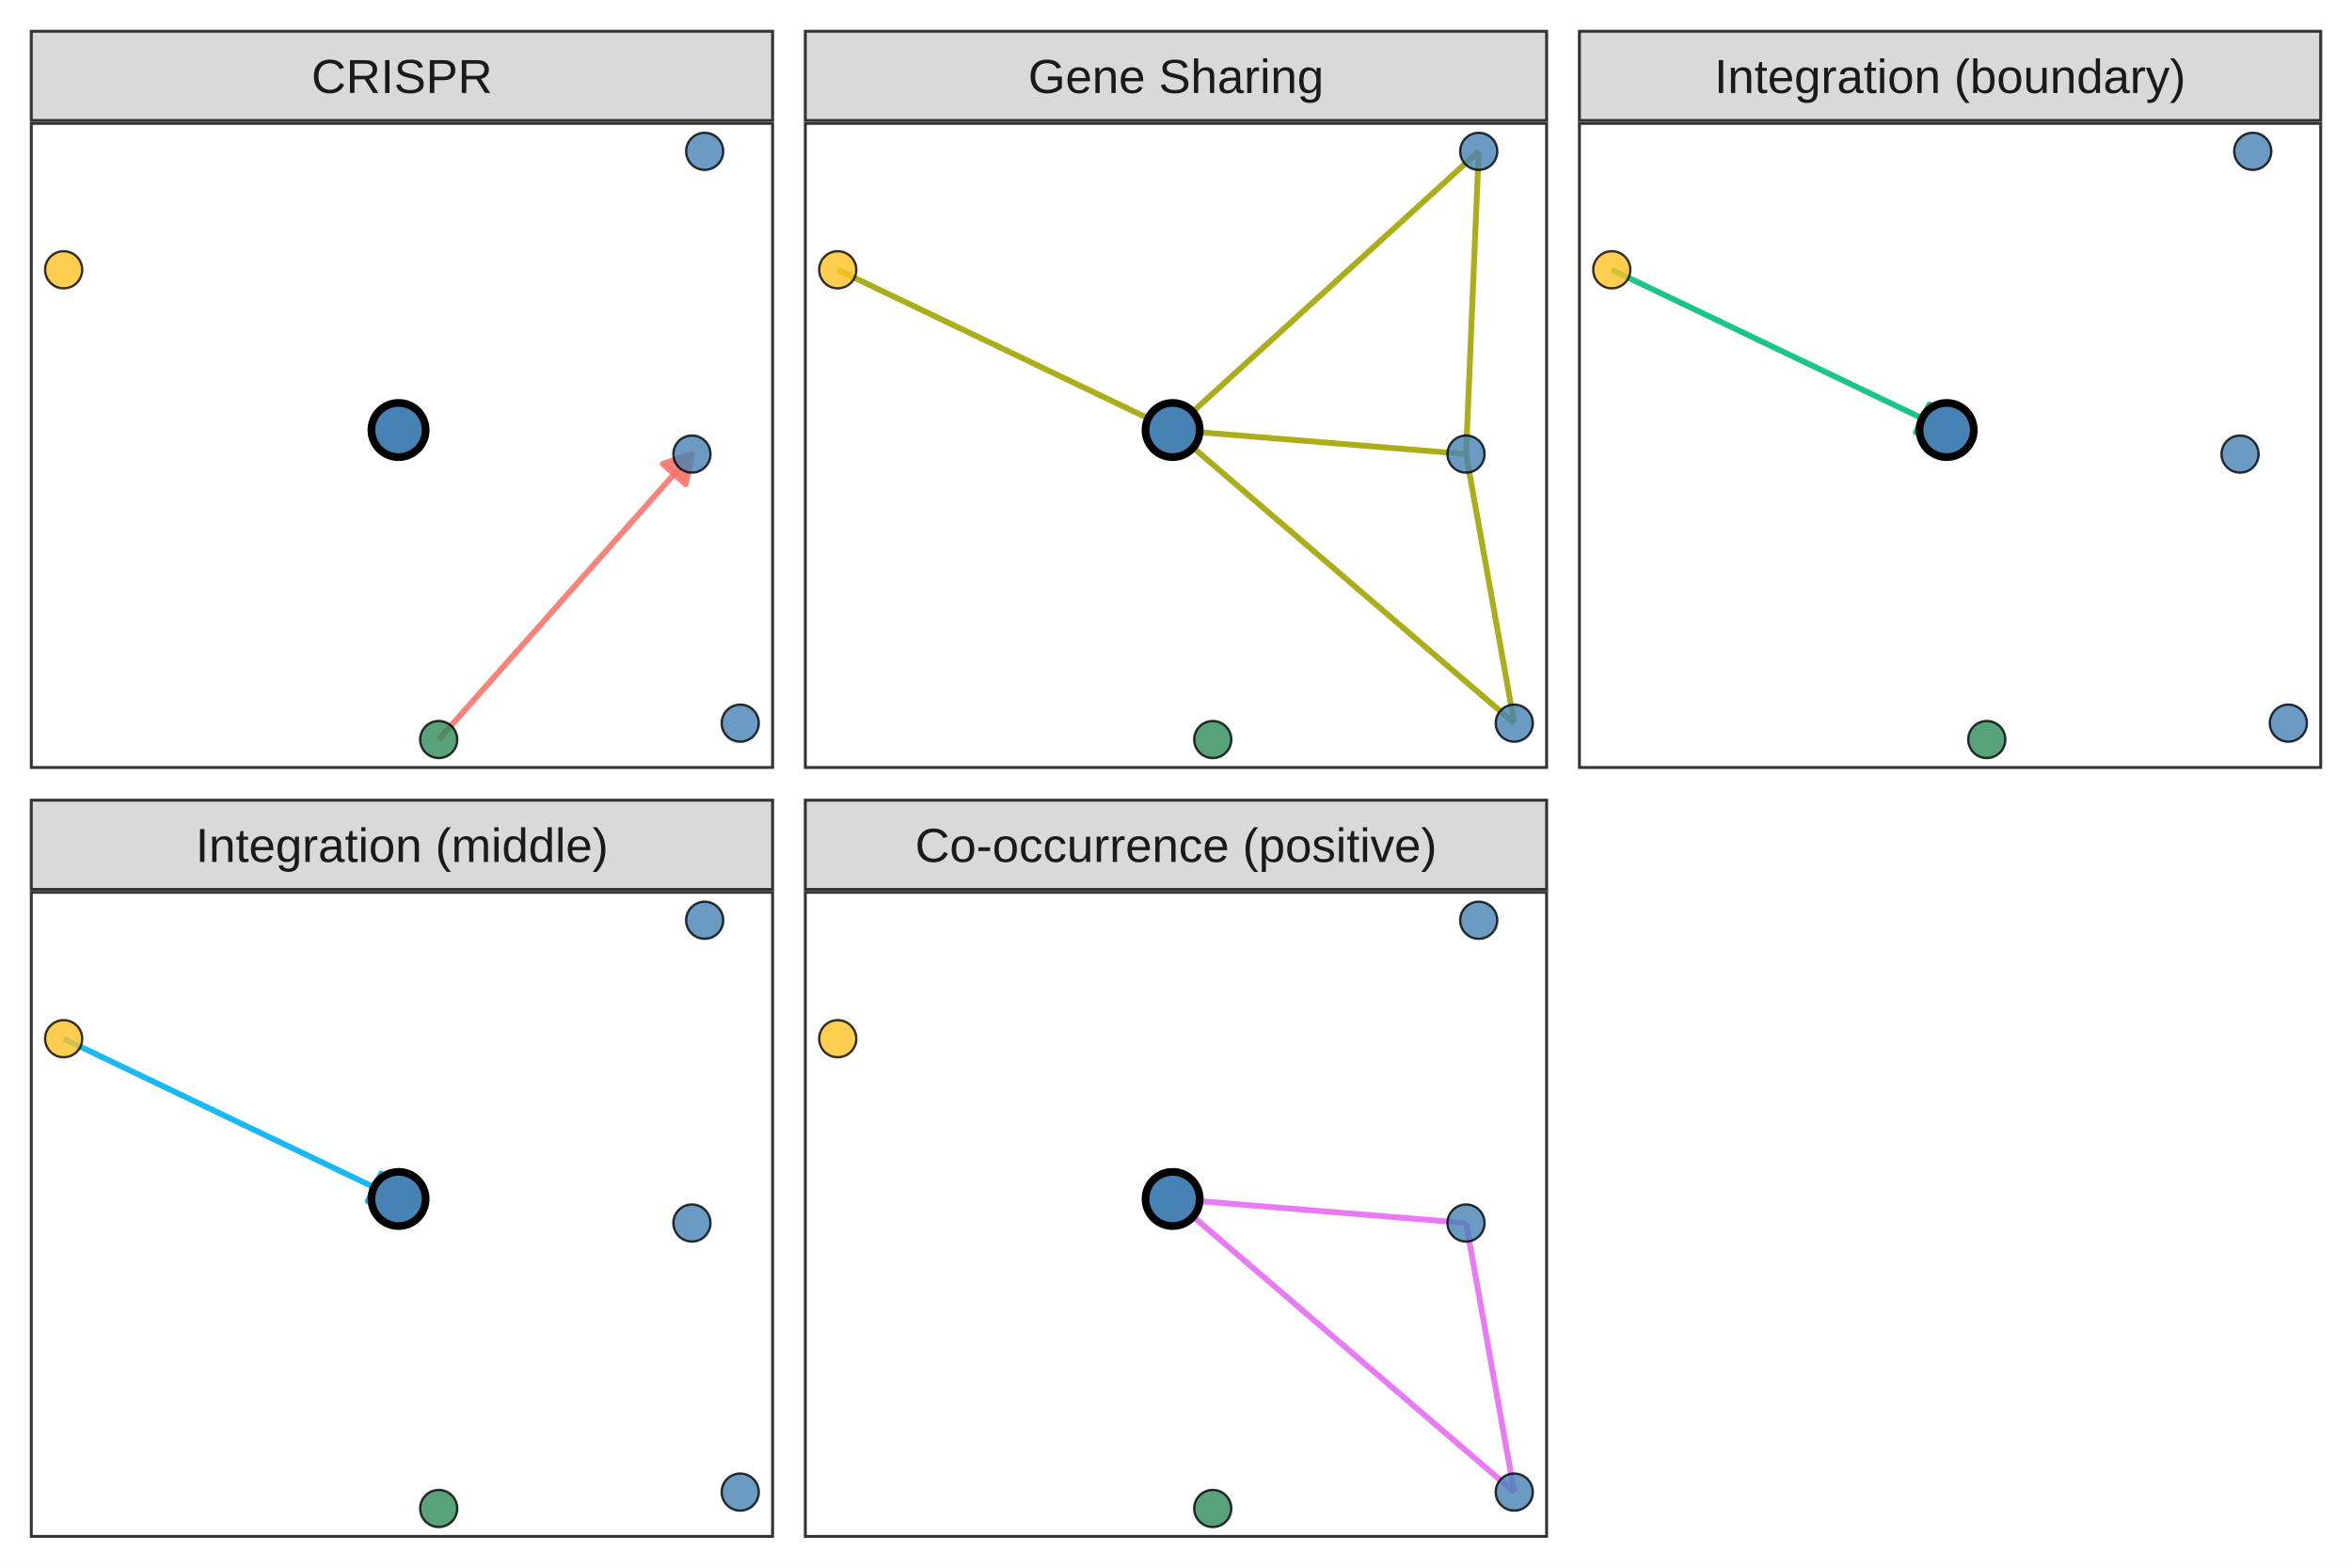
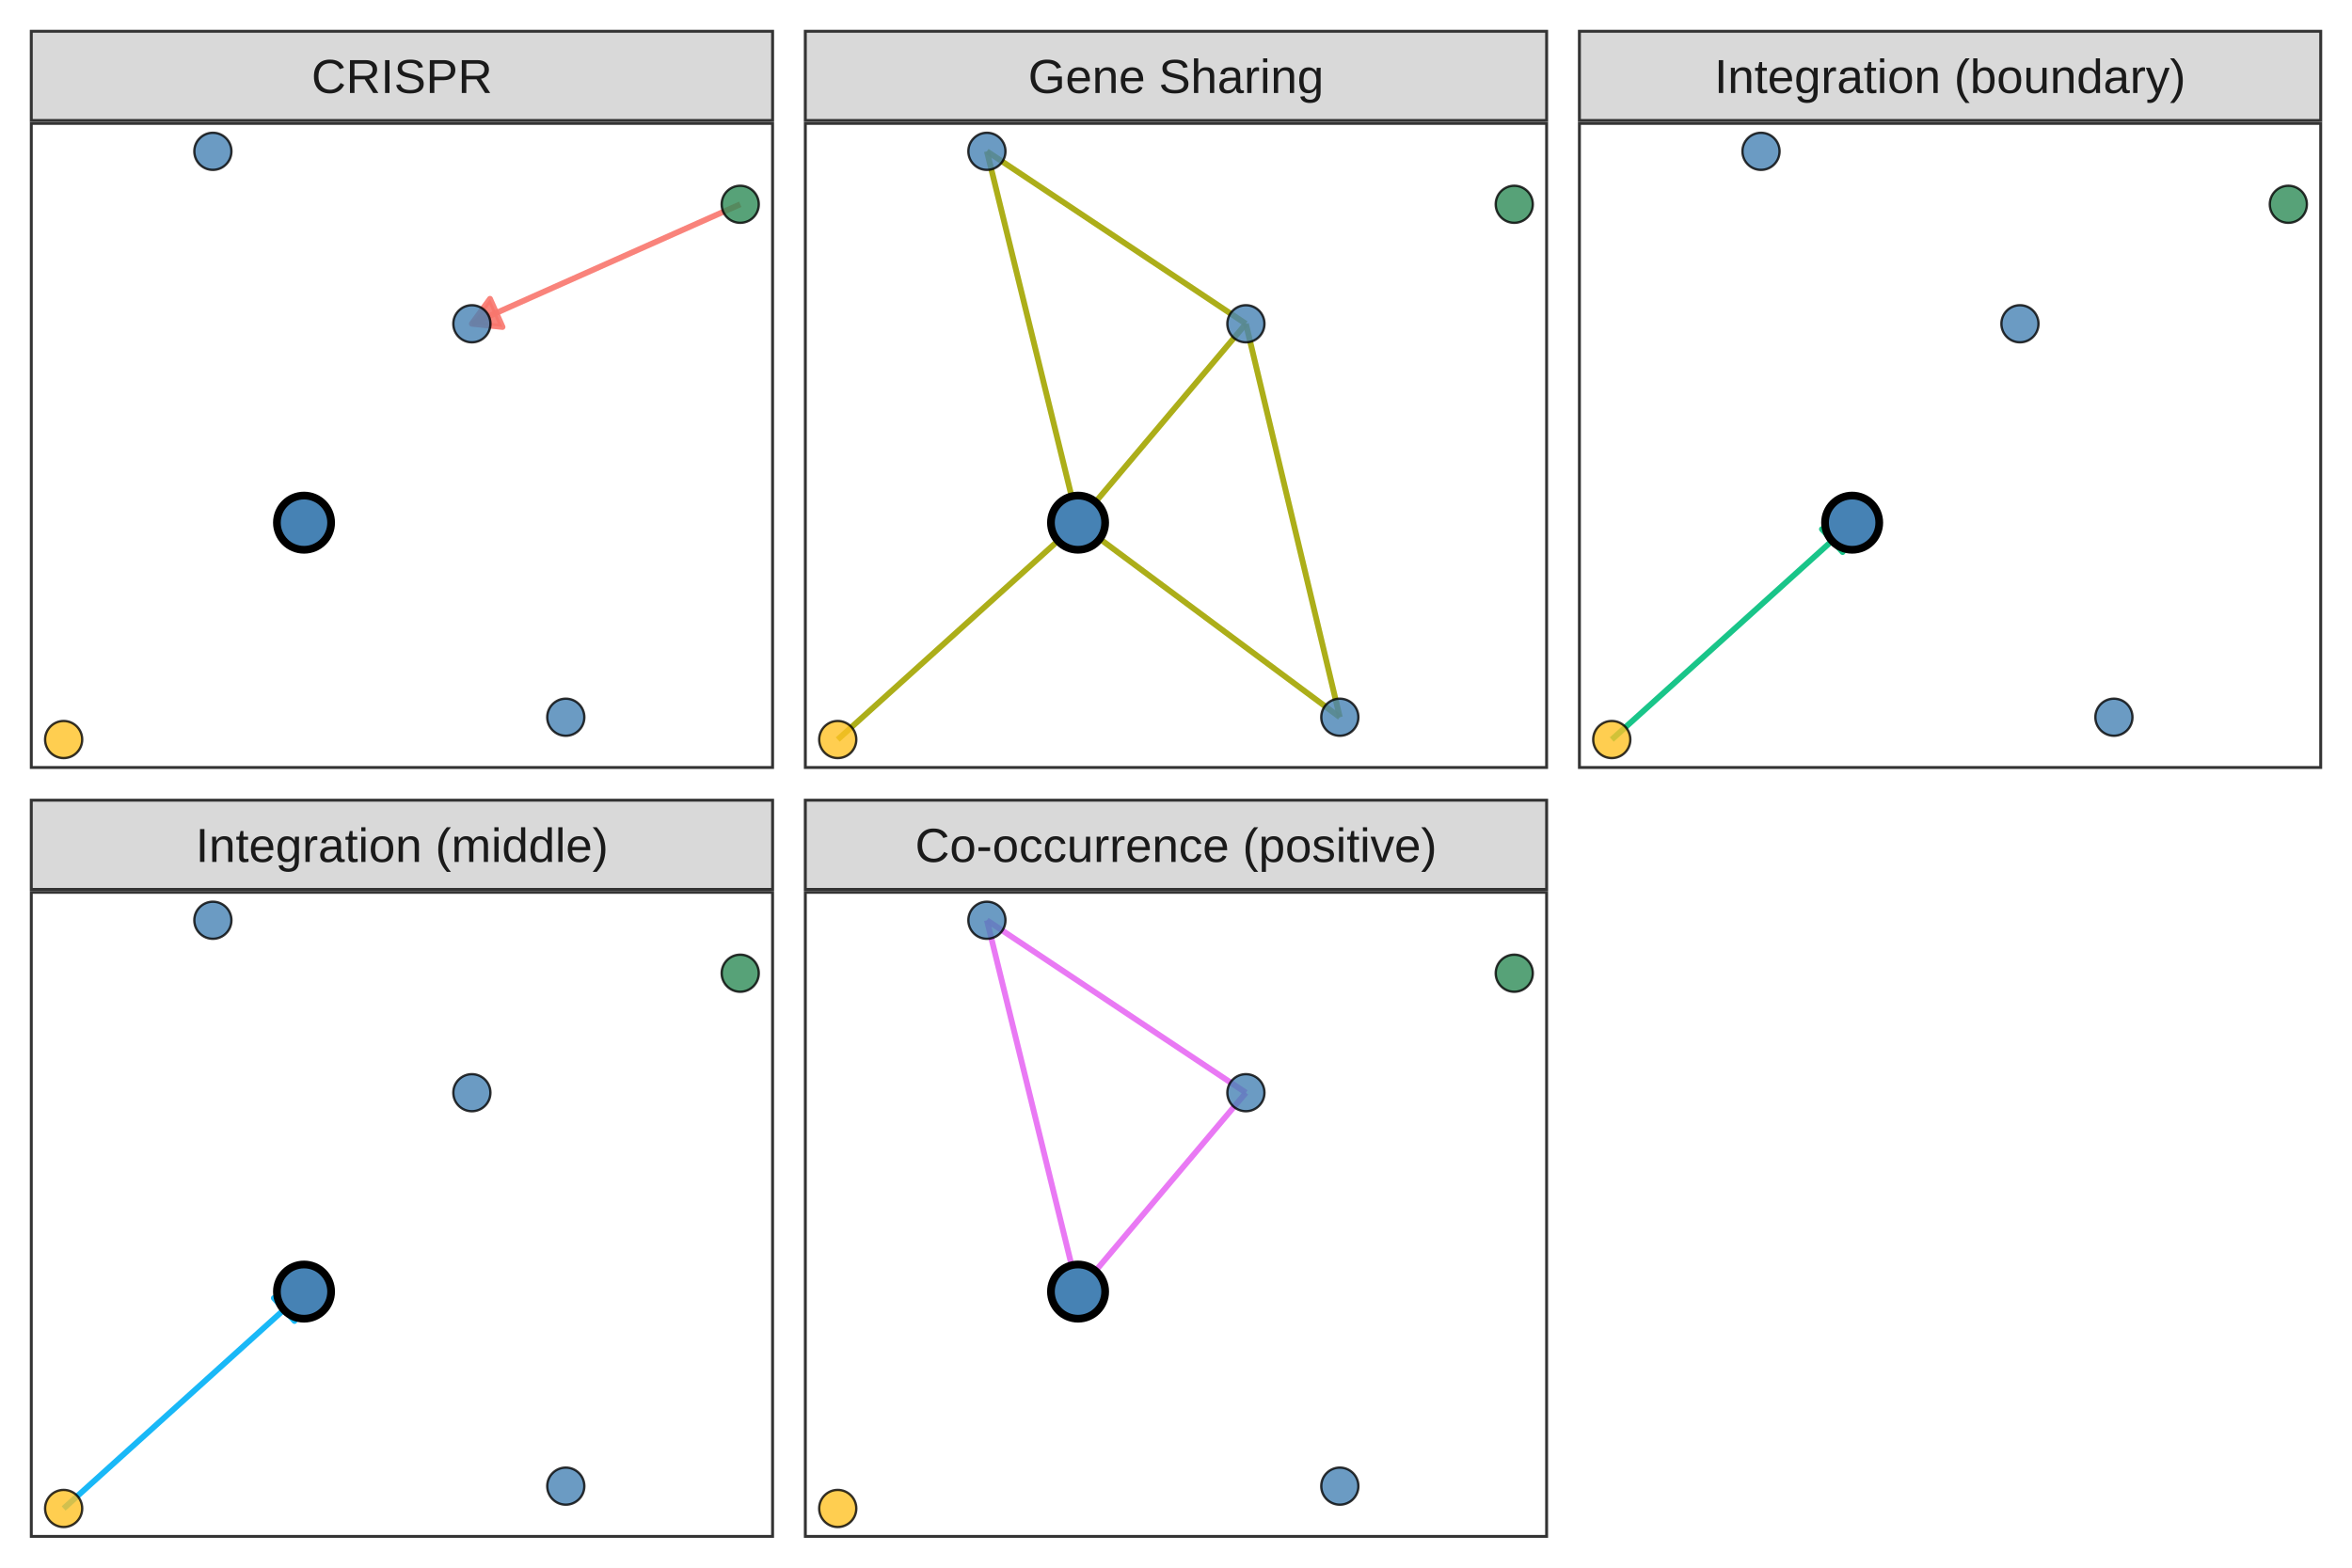
<svg xmlns="http://www.w3.org/2000/svg" width="432.00pt" height="288.00pt" viewBox="0 0 432.00 288.00">
  <g class="svglite">
    <defs>
      <style type="text/css">
    .svglite line, .svglite polyline, .svglite polygon, .svglite path, .svglite rect, .svglite circle {
      fill: none;
      stroke: #000000;
      stroke-linecap: round;
      stroke-linejoin: round;
      stroke-miterlimit: 10.00;
    }
    .svglite text {
      white-space: pre;
    }
    .svglite g.glyphgroup path {
      fill: inherit;
      stroke: none;
    }
  </style>
    </defs>
    <rect width="100%" height="100%" style="stroke: none; fill: #FFFFFF;" />
    <defs>
      <clipPath id="cpMC4wMHw0MzIuMDB8MC4wMHwyODguMDA=">
        <rect x="0.00" y="0.00" width="432.00" height="288.00" />
      </clipPath>
    </defs>
    <g clip-path="url(#cpMC4wMHw0MzIuMDB8MC4wMHwyODguMDA=)">
      <rect x="0" y="0.00" width="432.00" height="288.00" style="stroke-width: 1.07; stroke: #FFFFFF; fill: #FFFFFF;" />
    </g>
    <defs>
      <clipPath id="cpNS40OHwxNDIuMTd8MjIuNDB8MTQxLjI2">
        <rect x="5.48" y="22.40" width="136.69" height="118.86" />
      </clipPath>
    </defs>
    <g clip-path="url(#cpNS40OHwxNDIuMTd8MjIuNDB8MTQxLjI2)">
      <rect x="5.48" y="22.40" width="136.69" height="118.86" style="stroke-width: 1.07; stroke: none; fill: #FFFFFF;" />
-       <line x1="80.58" y1="135.86" x2="127.09" y2="83.42" style="stroke-width: 1.07; stroke: #F8766D; stroke-opacity: 0.90; stroke-linecap: butt;" />
-       <polygon points="125.95,88.97 127.09,83.42 121.71,85.21 " style="stroke-width: 1.07; stroke: #F8766D; stroke-opacity: 0.90; stroke-linecap: butt; fill: #F8766D; fill-opacity: 0.90;" />
-       <circle cx="80.58" cy="135.86" r="3.41" style="stroke-width: 0.43; stroke: #000000; stroke-opacity: 0.80; fill: #2E8B57; fill-opacity: 0.80;" />
-       <circle cx="11.69" cy="49.56" r="3.41" style="stroke-width: 0.43; stroke: #000000; stroke-opacity: 0.80; fill: #FFC125; fill-opacity: 0.80;" />
-       <circle cx="73.20" cy="79.00" r="4.98" style="stroke-width: 1.42; fill: #4682B4;" />
-       <circle cx="135.96" cy="132.85" r="3.41" style="stroke-width: 0.43; stroke: #000000; stroke-opacity: 0.80; fill: #4682B4; fill-opacity: 0.80;" />
-       <circle cx="129.43" cy="27.80" r="3.41" style="stroke-width: 0.43; stroke: #000000; stroke-opacity: 0.80; fill: #4682B4; fill-opacity: 0.80;" />
-       <circle cx="127.09" cy="83.42" r="3.41" style="stroke-width: 0.43; stroke: #000000; stroke-opacity: 0.80; fill: #4682B4; fill-opacity: 0.80;" />
+       <line x1="135.96" y1="37.53" x2="86.67" y2="59.48" style="stroke-width: 1.07; stroke: #F8766D; stroke-opacity: 0.90; stroke-linecap: butt;" />
+       <polygon points="90.00,54.89 86.67,59.48 92.30,60.07 " style="stroke-width: 1.07; stroke: #F8766D; stroke-opacity: 0.90; stroke-linecap: butt; fill: #F8766D; fill-opacity: 0.90;" />
+       <circle cx="135.96" cy="37.53" r="3.41" style="stroke-width: 0.43; stroke: #000000; stroke-opacity: 0.80; fill: #2E8B57; fill-opacity: 0.80;" />
+       <circle cx="11.69" cy="135.86" r="3.41" style="stroke-width: 0.43; stroke: #000000; stroke-opacity: 0.80; fill: #FFC125; fill-opacity: 0.80;" />
+       <circle cx="55.84" cy="96.02" r="4.98" style="stroke-width: 1.42; fill: #4682B4;" />
+       <circle cx="39.10" cy="27.80" r="3.41" style="stroke-width: 0.43; stroke: #000000; stroke-opacity: 0.80; fill: #4682B4; fill-opacity: 0.80;" />
+       <circle cx="103.92" cy="131.76" r="3.41" style="stroke-width: 0.43; stroke: #000000; stroke-opacity: 0.80; fill: #4682B4; fill-opacity: 0.80;" />
+       <circle cx="86.67" cy="59.48" r="3.41" style="stroke-width: 0.43; stroke: #000000; stroke-opacity: 0.80; fill: #4682B4; fill-opacity: 0.80;" />
      <rect x="5.48" y="22.40" width="136.69" height="118.86" style="stroke-width: 1.07; stroke: #333333;" />
    </g>
    <g clip-path="url(#cpMC4wMHw0MzIuMDB8MC4wMHwyODguMDA=)">
</g>
    <defs>
      <clipPath id="cpNS40OHwxNDIuMTd8MTYzLjY2fDI4Mi41Mg==">
        <rect x="5.48" y="163.66" width="136.69" height="118.86" />
      </clipPath>
    </defs>
    <g clip-path="url(#cpNS40OHwxNDIuMTd8MTYzLjY2fDI4Mi41Mg==)">
      <rect x="5.48" y="163.66" width="136.69" height="118.86" style="stroke-width: 1.07; stroke: none; fill: #FFFFFF;" />
-       <line x1="11.69" y1="190.82" x2="73.20" y2="220.26" style="stroke-width: 1.07; stroke: #00B0F6; stroke-opacity: 0.90; stroke-linecap: butt;" />
-       <polygon points="67.55,220.69 73.20,220.26 70.00,215.58 " style="stroke-width: 1.07; stroke: #00B0F6; stroke-opacity: 0.90; stroke-linecap: butt; fill: #00B0F6; fill-opacity: 0.90;" />
-       <circle cx="80.58" cy="277.12" r="3.41" style="stroke-width: 0.43; stroke: #000000; stroke-opacity: 0.80; fill: #2E8B57; fill-opacity: 0.80;" />
-       <circle cx="11.69" cy="190.82" r="3.41" style="stroke-width: 0.43; stroke: #000000; stroke-opacity: 0.80; fill: #FFC125; fill-opacity: 0.80;" />
-       <circle cx="73.20" cy="220.26" r="4.98" style="stroke-width: 1.42; fill: #4682B4;" />
-       <circle cx="135.96" cy="274.11" r="3.41" style="stroke-width: 0.43; stroke: #000000; stroke-opacity: 0.80; fill: #4682B4; fill-opacity: 0.80;" />
-       <circle cx="129.43" cy="169.06" r="3.41" style="stroke-width: 0.43; stroke: #000000; stroke-opacity: 0.80; fill: #4682B4; fill-opacity: 0.80;" />
-       <circle cx="127.09" cy="224.68" r="3.41" style="stroke-width: 0.43; stroke: #000000; stroke-opacity: 0.80; fill: #4682B4; fill-opacity: 0.80;" />
+       <line x1="11.69" y1="277.12" x2="55.84" y2="237.28" style="stroke-width: 1.07; stroke: #00B0F6; stroke-opacity: 0.90; stroke-linecap: butt;" />
+       <polygon points="54.09,242.68 55.84,237.28 50.30,238.47 " style="stroke-width: 1.07; stroke: #00B0F6; stroke-opacity: 0.90; stroke-linecap: butt; fill: #00B0F6; fill-opacity: 0.90;" />
+       <circle cx="135.96" cy="178.79" r="3.41" style="stroke-width: 0.43; stroke: #000000; stroke-opacity: 0.80; fill: #2E8B57; fill-opacity: 0.80;" />
+       <circle cx="11.69" cy="277.12" r="3.41" style="stroke-width: 0.43; stroke: #000000; stroke-opacity: 0.80; fill: #FFC125; fill-opacity: 0.80;" />
+       <circle cx="55.84" cy="237.28" r="4.98" style="stroke-width: 1.42; fill: #4682B4;" />
+       <circle cx="39.10" cy="169.06" r="3.41" style="stroke-width: 0.43; stroke: #000000; stroke-opacity: 0.80; fill: #4682B4; fill-opacity: 0.80;" />
+       <circle cx="103.92" cy="273.02" r="3.41" style="stroke-width: 0.43; stroke: #000000; stroke-opacity: 0.80; fill: #4682B4; fill-opacity: 0.80;" />
+       <circle cx="86.67" cy="200.74" r="3.41" style="stroke-width: 0.43; stroke: #000000; stroke-opacity: 0.80; fill: #4682B4; fill-opacity: 0.80;" />
      <rect x="5.48" y="163.66" width="136.69" height="118.86" style="stroke-width: 1.07; stroke: #333333;" />
    </g>
    <g clip-path="url(#cpMC4wMHw0MzIuMDB8MC4wMHwyODguMDA=)">
</g>
    <defs>
      <clipPath id="cpMTQ3LjY1fDI4NC4zNXwyMi40MHwxNDEuMjY=">
        <rect x="147.65" y="22.40" width="136.69" height="118.86" />
      </clipPath>
    </defs>
    <g clip-path="url(#cpMTQ3LjY1fDI4NC4zNXwyMi40MHwxNDEuMjY=)">
      <rect x="147.65" y="22.40" width="136.69" height="118.86" style="stroke-width: 1.07; stroke: none; fill: #FFFFFF;" />
-       <line x1="153.87" y1="49.56" x2="215.38" y2="79.00" style="stroke-width: 1.07; stroke: #A3A500; stroke-opacity: 0.90; stroke-linecap: butt;" />
-       <line x1="215.38" y1="79.00" x2="278.13" y2="132.85" style="stroke-width: 1.07; stroke: #A3A500; stroke-opacity: 0.90; stroke-linecap: butt;" />
-       <line x1="215.38" y1="79.00" x2="269.27" y2="83.42" style="stroke-width: 1.07; stroke: #A3A500; stroke-opacity: 0.90; stroke-linecap: butt;" />
-       <line x1="278.13" y1="132.85" x2="269.27" y2="83.42" style="stroke-width: 1.07; stroke: #A3A500; stroke-opacity: 0.90; stroke-linecap: butt;" />
-       <line x1="271.60" y1="27.80" x2="215.38" y2="79.00" style="stroke-width: 1.07; stroke: #A3A500; stroke-opacity: 0.90; stroke-linecap: butt;" />
-       <line x1="271.60" y1="27.80" x2="269.27" y2="83.42" style="stroke-width: 1.07; stroke: #A3A500; stroke-opacity: 0.90; stroke-linecap: butt;" />
-       <circle cx="222.75" cy="135.86" r="3.41" style="stroke-width: 0.43; stroke: #000000; stroke-opacity: 0.80; fill: #2E8B57; fill-opacity: 0.80;" />
-       <circle cx="153.87" cy="49.56" r="3.41" style="stroke-width: 0.43; stroke: #000000; stroke-opacity: 0.80; fill: #FFC125; fill-opacity: 0.80;" />
-       <circle cx="215.38" cy="79.00" r="4.98" style="stroke-width: 1.42; fill: #4682B4;" />
-       <circle cx="278.13" cy="132.85" r="3.41" style="stroke-width: 0.43; stroke: #000000; stroke-opacity: 0.80; fill: #4682B4; fill-opacity: 0.80;" />
-       <circle cx="271.60" cy="27.80" r="3.41" style="stroke-width: 0.43; stroke: #000000; stroke-opacity: 0.80; fill: #4682B4; fill-opacity: 0.80;" />
-       <circle cx="269.27" cy="83.42" r="3.41" style="stroke-width: 0.43; stroke: #000000; stroke-opacity: 0.80; fill: #4682B4; fill-opacity: 0.80;" />
+       <line x1="153.87" y1="135.86" x2="198.01" y2="96.02" style="stroke-width: 1.07; stroke: #A3A500; stroke-opacity: 0.90; stroke-linecap: butt;" />
+       <line x1="198.01" y1="96.02" x2="181.27" y2="27.80" style="stroke-width: 1.07; stroke: #A3A500; stroke-opacity: 0.90; stroke-linecap: butt;" />
+       <line x1="198.01" y1="96.02" x2="228.84" y2="59.48" style="stroke-width: 1.07; stroke: #A3A500; stroke-opacity: 0.90; stroke-linecap: butt;" />
+       <line x1="181.27" y1="27.80" x2="228.84" y2="59.48" style="stroke-width: 1.07; stroke: #A3A500; stroke-opacity: 0.90; stroke-linecap: butt;" />
+       <line x1="246.09" y1="131.76" x2="198.01" y2="96.02" style="stroke-width: 1.07; stroke: #A3A500; stroke-opacity: 0.90; stroke-linecap: butt;" />
+       <line x1="246.09" y1="131.76" x2="228.84" y2="59.48" style="stroke-width: 1.07; stroke: #A3A500; stroke-opacity: 0.90; stroke-linecap: butt;" />
+       <circle cx="278.13" cy="37.53" r="3.41" style="stroke-width: 0.43; stroke: #000000; stroke-opacity: 0.80; fill: #2E8B57; fill-opacity: 0.80;" />
+       <circle cx="153.87" cy="135.86" r="3.41" style="stroke-width: 0.43; stroke: #000000; stroke-opacity: 0.80; fill: #FFC125; fill-opacity: 0.80;" />
+       <circle cx="198.01" cy="96.02" r="4.98" style="stroke-width: 1.42; fill: #4682B4;" />
+       <circle cx="181.27" cy="27.80" r="3.41" style="stroke-width: 0.43; stroke: #000000; stroke-opacity: 0.80; fill: #4682B4; fill-opacity: 0.80;" />
+       <circle cx="246.09" cy="131.76" r="3.41" style="stroke-width: 0.43; stroke: #000000; stroke-opacity: 0.80; fill: #4682B4; fill-opacity: 0.80;" />
+       <circle cx="228.84" cy="59.48" r="3.41" style="stroke-width: 0.43; stroke: #000000; stroke-opacity: 0.80; fill: #4682B4; fill-opacity: 0.80;" />
      <rect x="147.65" y="22.40" width="136.69" height="118.86" style="stroke-width: 1.07; stroke: #333333;" />
    </g>
    <g clip-path="url(#cpMC4wMHw0MzIuMDB8MC4wMHwyODguMDA=)">
</g>
    <defs>
      <clipPath id="cpMTQ3LjY1fDI4NC4zNXwxNjMuNjZ8MjgyLjUy">
        <rect x="147.65" y="163.66" width="136.69" height="118.86" />
      </clipPath>
    </defs>
    <g clip-path="url(#cpMTQ3LjY1fDI4NC4zNXwxNjMuNjZ8MjgyLjUy)">
      <rect x="147.65" y="163.66" width="136.69" height="118.86" style="stroke-width: 1.07; stroke: none; fill: #FFFFFF;" />
-       <line x1="215.38" y1="220.26" x2="278.13" y2="274.11" style="stroke-width: 1.07; stroke: #E76BF3; stroke-opacity: 0.90; stroke-linecap: butt;" />
-       <line x1="215.38" y1="220.26" x2="269.27" y2="224.68" style="stroke-width: 1.07; stroke: #E76BF3; stroke-opacity: 0.90; stroke-linecap: butt;" />
-       <line x1="278.13" y1="274.11" x2="269.27" y2="224.68" style="stroke-width: 1.07; stroke: #E76BF3; stroke-opacity: 0.90; stroke-linecap: butt;" />
-       <circle cx="222.75" cy="277.12" r="3.41" style="stroke-width: 0.43; stroke: #000000; stroke-opacity: 0.80; fill: #2E8B57; fill-opacity: 0.80;" />
-       <circle cx="153.87" cy="190.82" r="3.41" style="stroke-width: 0.43; stroke: #000000; stroke-opacity: 0.80; fill: #FFC125; fill-opacity: 0.80;" />
-       <circle cx="215.38" cy="220.26" r="4.98" style="stroke-width: 1.42; fill: #4682B4;" />
-       <circle cx="278.13" cy="274.11" r="3.41" style="stroke-width: 0.43; stroke: #000000; stroke-opacity: 0.80; fill: #4682B4; fill-opacity: 0.80;" />
-       <circle cx="271.60" cy="169.06" r="3.41" style="stroke-width: 0.43; stroke: #000000; stroke-opacity: 0.80; fill: #4682B4; fill-opacity: 0.80;" />
-       <circle cx="269.27" cy="224.68" r="3.41" style="stroke-width: 0.43; stroke: #000000; stroke-opacity: 0.80; fill: #4682B4; fill-opacity: 0.80;" />
+       <line x1="198.01" y1="237.28" x2="181.27" y2="169.06" style="stroke-width: 1.07; stroke: #E76BF3; stroke-opacity: 0.90; stroke-linecap: butt;" />
+       <line x1="198.01" y1="237.28" x2="228.84" y2="200.74" style="stroke-width: 1.07; stroke: #E76BF3; stroke-opacity: 0.90; stroke-linecap: butt;" />
+       <line x1="181.27" y1="169.06" x2="228.84" y2="200.74" style="stroke-width: 1.07; stroke: #E76BF3; stroke-opacity: 0.90; stroke-linecap: butt;" />
+       <circle cx="278.13" cy="178.79" r="3.41" style="stroke-width: 0.43; stroke: #000000; stroke-opacity: 0.80; fill: #2E8B57; fill-opacity: 0.80;" />
+       <circle cx="153.87" cy="277.12" r="3.41" style="stroke-width: 0.43; stroke: #000000; stroke-opacity: 0.80; fill: #FFC125; fill-opacity: 0.80;" />
+       <circle cx="198.01" cy="237.28" r="4.98" style="stroke-width: 1.42; fill: #4682B4;" />
+       <circle cx="181.27" cy="169.06" r="3.41" style="stroke-width: 0.43; stroke: #000000; stroke-opacity: 0.80; fill: #4682B4; fill-opacity: 0.80;" />
+       <circle cx="246.09" cy="273.02" r="3.41" style="stroke-width: 0.43; stroke: #000000; stroke-opacity: 0.80; fill: #4682B4; fill-opacity: 0.80;" />
+       <circle cx="228.84" cy="200.74" r="3.41" style="stroke-width: 0.43; stroke: #000000; stroke-opacity: 0.80; fill: #4682B4; fill-opacity: 0.80;" />
      <rect x="147.65" y="163.66" width="136.69" height="118.86" style="stroke-width: 1.07; stroke: #333333;" />
    </g>
    <g clip-path="url(#cpMC4wMHw0MzIuMDB8MC4wMHwyODguMDA=)">
</g>
    <defs>
      <clipPath id="cpMjg5LjgzfDQyNi41MnwyMi40MHwxNDEuMjY=">
        <rect x="289.83" y="22.40" width="136.69" height="118.86" />
      </clipPath>
    </defs>
    <g clip-path="url(#cpMjg5LjgzfDQyNi41MnwyMi40MHwxNDEuMjY=)">
      <rect x="289.83" y="22.40" width="136.69" height="118.86" style="stroke-width: 1.07; stroke: none; fill: #FFFFFF;" />
-       <line x1="296.04" y1="49.56" x2="357.55" y2="79.00" style="stroke-width: 1.07; stroke: #00BF7D; stroke-opacity: 0.90; stroke-linecap: butt;" />
-       <polygon points="351.90,79.43 357.55,79.00 354.35,74.32 " style="stroke-width: 1.07; stroke: #00BF7D; stroke-opacity: 0.90; stroke-linecap: butt; fill: #00BF7D; fill-opacity: 0.90;" />
-       <circle cx="364.92" cy="135.86" r="3.41" style="stroke-width: 0.43; stroke: #000000; stroke-opacity: 0.80; fill: #2E8B57; fill-opacity: 0.80;" />
-       <circle cx="296.04" cy="49.56" r="3.41" style="stroke-width: 0.43; stroke: #000000; stroke-opacity: 0.80; fill: #FFC125; fill-opacity: 0.80;" />
-       <circle cx="357.55" cy="79.00" r="4.98" style="stroke-width: 1.42; fill: #4682B4;" />
-       <circle cx="420.31" cy="132.85" r="3.41" style="stroke-width: 0.43; stroke: #000000; stroke-opacity: 0.80; fill: #4682B4; fill-opacity: 0.80;" />
-       <circle cx="413.77" cy="27.80" r="3.41" style="stroke-width: 0.43; stroke: #000000; stroke-opacity: 0.80; fill: #4682B4; fill-opacity: 0.80;" />
-       <circle cx="411.44" cy="83.42" r="3.41" style="stroke-width: 0.43; stroke: #000000; stroke-opacity: 0.80; fill: #4682B4; fill-opacity: 0.80;" />
+       <line x1="296.04" y1="135.86" x2="340.19" y2="96.02" style="stroke-width: 1.07; stroke: #00BF7D; stroke-opacity: 0.90; stroke-linecap: butt;" />
+       <polygon points="338.44,101.42 340.19,96.02 334.64,97.21 " style="stroke-width: 1.07; stroke: #00BF7D; stroke-opacity: 0.90; stroke-linecap: butt; fill: #00BF7D; fill-opacity: 0.90;" />
+       <circle cx="420.31" cy="37.53" r="3.41" style="stroke-width: 0.43; stroke: #000000; stroke-opacity: 0.80; fill: #2E8B57; fill-opacity: 0.80;" />
+       <circle cx="296.04" cy="135.86" r="3.41" style="stroke-width: 0.43; stroke: #000000; stroke-opacity: 0.80; fill: #FFC125; fill-opacity: 0.80;" />
+       <circle cx="340.19" cy="96.02" r="4.98" style="stroke-width: 1.42; fill: #4682B4;" />
+       <circle cx="323.45" cy="27.80" r="3.41" style="stroke-width: 0.43; stroke: #000000; stroke-opacity: 0.80; fill: #4682B4; fill-opacity: 0.80;" />
+       <circle cx="388.27" cy="131.76" r="3.41" style="stroke-width: 0.43; stroke: #000000; stroke-opacity: 0.80; fill: #4682B4; fill-opacity: 0.80;" />
+       <circle cx="371.01" cy="59.48" r="3.41" style="stroke-width: 0.43; stroke: #000000; stroke-opacity: 0.80; fill: #4682B4; fill-opacity: 0.80;" />
      <rect x="289.83" y="22.40" width="136.69" height="118.86" style="stroke-width: 1.07; stroke: #333333;" />
    </g>
    <g clip-path="url(#cpMC4wMHw0MzIuMDB8MC4wMHwyODguMDA=)">
</g>
    <defs>
      <clipPath id="cpNS40OHwxNDIuMTd8MTQ2Ljc0fDE2My42Ng==">
        <rect x="5.48" y="146.74" width="136.69" height="16.92" />
      </clipPath>
    </defs>
    <g clip-path="url(#cpNS40OHwxNDIuMTd8MTQ2Ljc0fDE2My42Ng==)">
      <rect x="5.48" y="146.74" width="136.69" height="16.92" style="stroke-width: 1.07; stroke: #333333; fill: #D9D9D9;" />
      <text x="73.83" y="158.35" text-anchor="middle" style="font-size: 8.80px;fill: #1A1A1A; font-family: &quot;Arial&quot;;" textLength="75.72px" lengthAdjust="spacingAndGlyphs">Integration (middle)</text>
    </g>
    <g clip-path="url(#cpMC4wMHw0MzIuMDB8MC4wMHwyODguMDA=)">
</g>
    <defs>
      <clipPath id="cpMTQ3LjY1fDI4NC4zNXwxNDYuNzR8MTYzLjY2">
        <rect x="147.65" y="146.74" width="136.69" height="16.92" />
      </clipPath>
    </defs>
    <g clip-path="url(#cpMTQ3LjY1fDI4NC4zNXwxNDYuNzR8MTYzLjY2)">
      <rect x="147.65" y="146.74" width="136.69" height="16.92" style="stroke-width: 1.07; stroke: #333333; fill: #D9D9D9;" />
      <text x="216.00" y="158.35" text-anchor="middle" style="font-size: 8.80px;fill: #1A1A1A; font-family: &quot;Arial&quot;;" textLength="95.80px" lengthAdjust="spacingAndGlyphs">Co-occurrence (positive)</text>
    </g>
    <g clip-path="url(#cpMC4wMHw0MzIuMDB8MC4wMHwyODguMDA=)">
</g>
    <defs>
      <clipPath id="cpNS40OHwxNDIuMTd8NS40OHwyMi40MA==">
        <rect x="5.48" y="5.48" width="136.69" height="16.92" />
      </clipPath>
    </defs>
    <g clip-path="url(#cpNS40OHwxNDIuMTd8NS40OHwyMi40MA==)">
      <rect x="5.48" y="5.48" width="136.69" height="16.92" style="stroke-width: 1.07; stroke: #333333; fill: #D9D9D9;" />
      <text x="73.83" y="17.09" text-anchor="middle" style="font-size: 8.80px;fill: #1A1A1A; font-family: &quot;Arial&quot;;" textLength="33.27px" lengthAdjust="spacingAndGlyphs">CRISPR</text>
    </g>
    <g clip-path="url(#cpMC4wMHw0MzIuMDB8MC4wMHwyODguMDA=)">
</g>
    <defs>
      <clipPath id="cpMTQ3LjY1fDI4NC4zNXw1LjQ4fDIyLjQw">
        <rect x="147.65" y="5.48" width="136.69" height="16.92" />
      </clipPath>
    </defs>
    <g clip-path="url(#cpMTQ3LjY1fDI4NC4zNXw1LjQ4fDIyLjQw)">
      <rect x="147.65" y="5.48" width="136.69" height="16.92" style="stroke-width: 1.07; stroke: #333333; fill: #D9D9D9;" />
      <text x="216.00" y="17.09" text-anchor="middle" style="font-size: 8.80px;fill: #1A1A1A; font-family: &quot;Arial&quot;;" textLength="54.27px" lengthAdjust="spacingAndGlyphs">Gene Sharing</text>
    </g>
    <g clip-path="url(#cpMC4wMHw0MzIuMDB8MC4wMHwyODguMDA=)">
</g>
    <defs>
      <clipPath id="cpMjg5LjgzfDQyNi41Mnw1LjQ4fDIyLjQw">
        <rect x="289.83" y="5.48" width="136.69" height="16.92" />
      </clipPath>
    </defs>
    <g clip-path="url(#cpMjg5LjgzfDQyNi41Mnw1LjQ4fDIyLjQw)">
      <rect x="289.83" y="5.48" width="136.69" height="16.92" style="stroke-width: 1.07; stroke: #333333; fill: #D9D9D9;" />
      <text x="358.17" y="17.09" text-anchor="middle" style="font-size: 8.80px;fill: #1A1A1A; font-family: &quot;Arial&quot;;" textLength="86.48px" lengthAdjust="spacingAndGlyphs">Integration (boundary)</text>
    </g>
    <g clip-path="url(#cpMC4wMHw0MzIuMDB8MC4wMHwyODguMDA=)">
</g>
  </g>
</svg>
